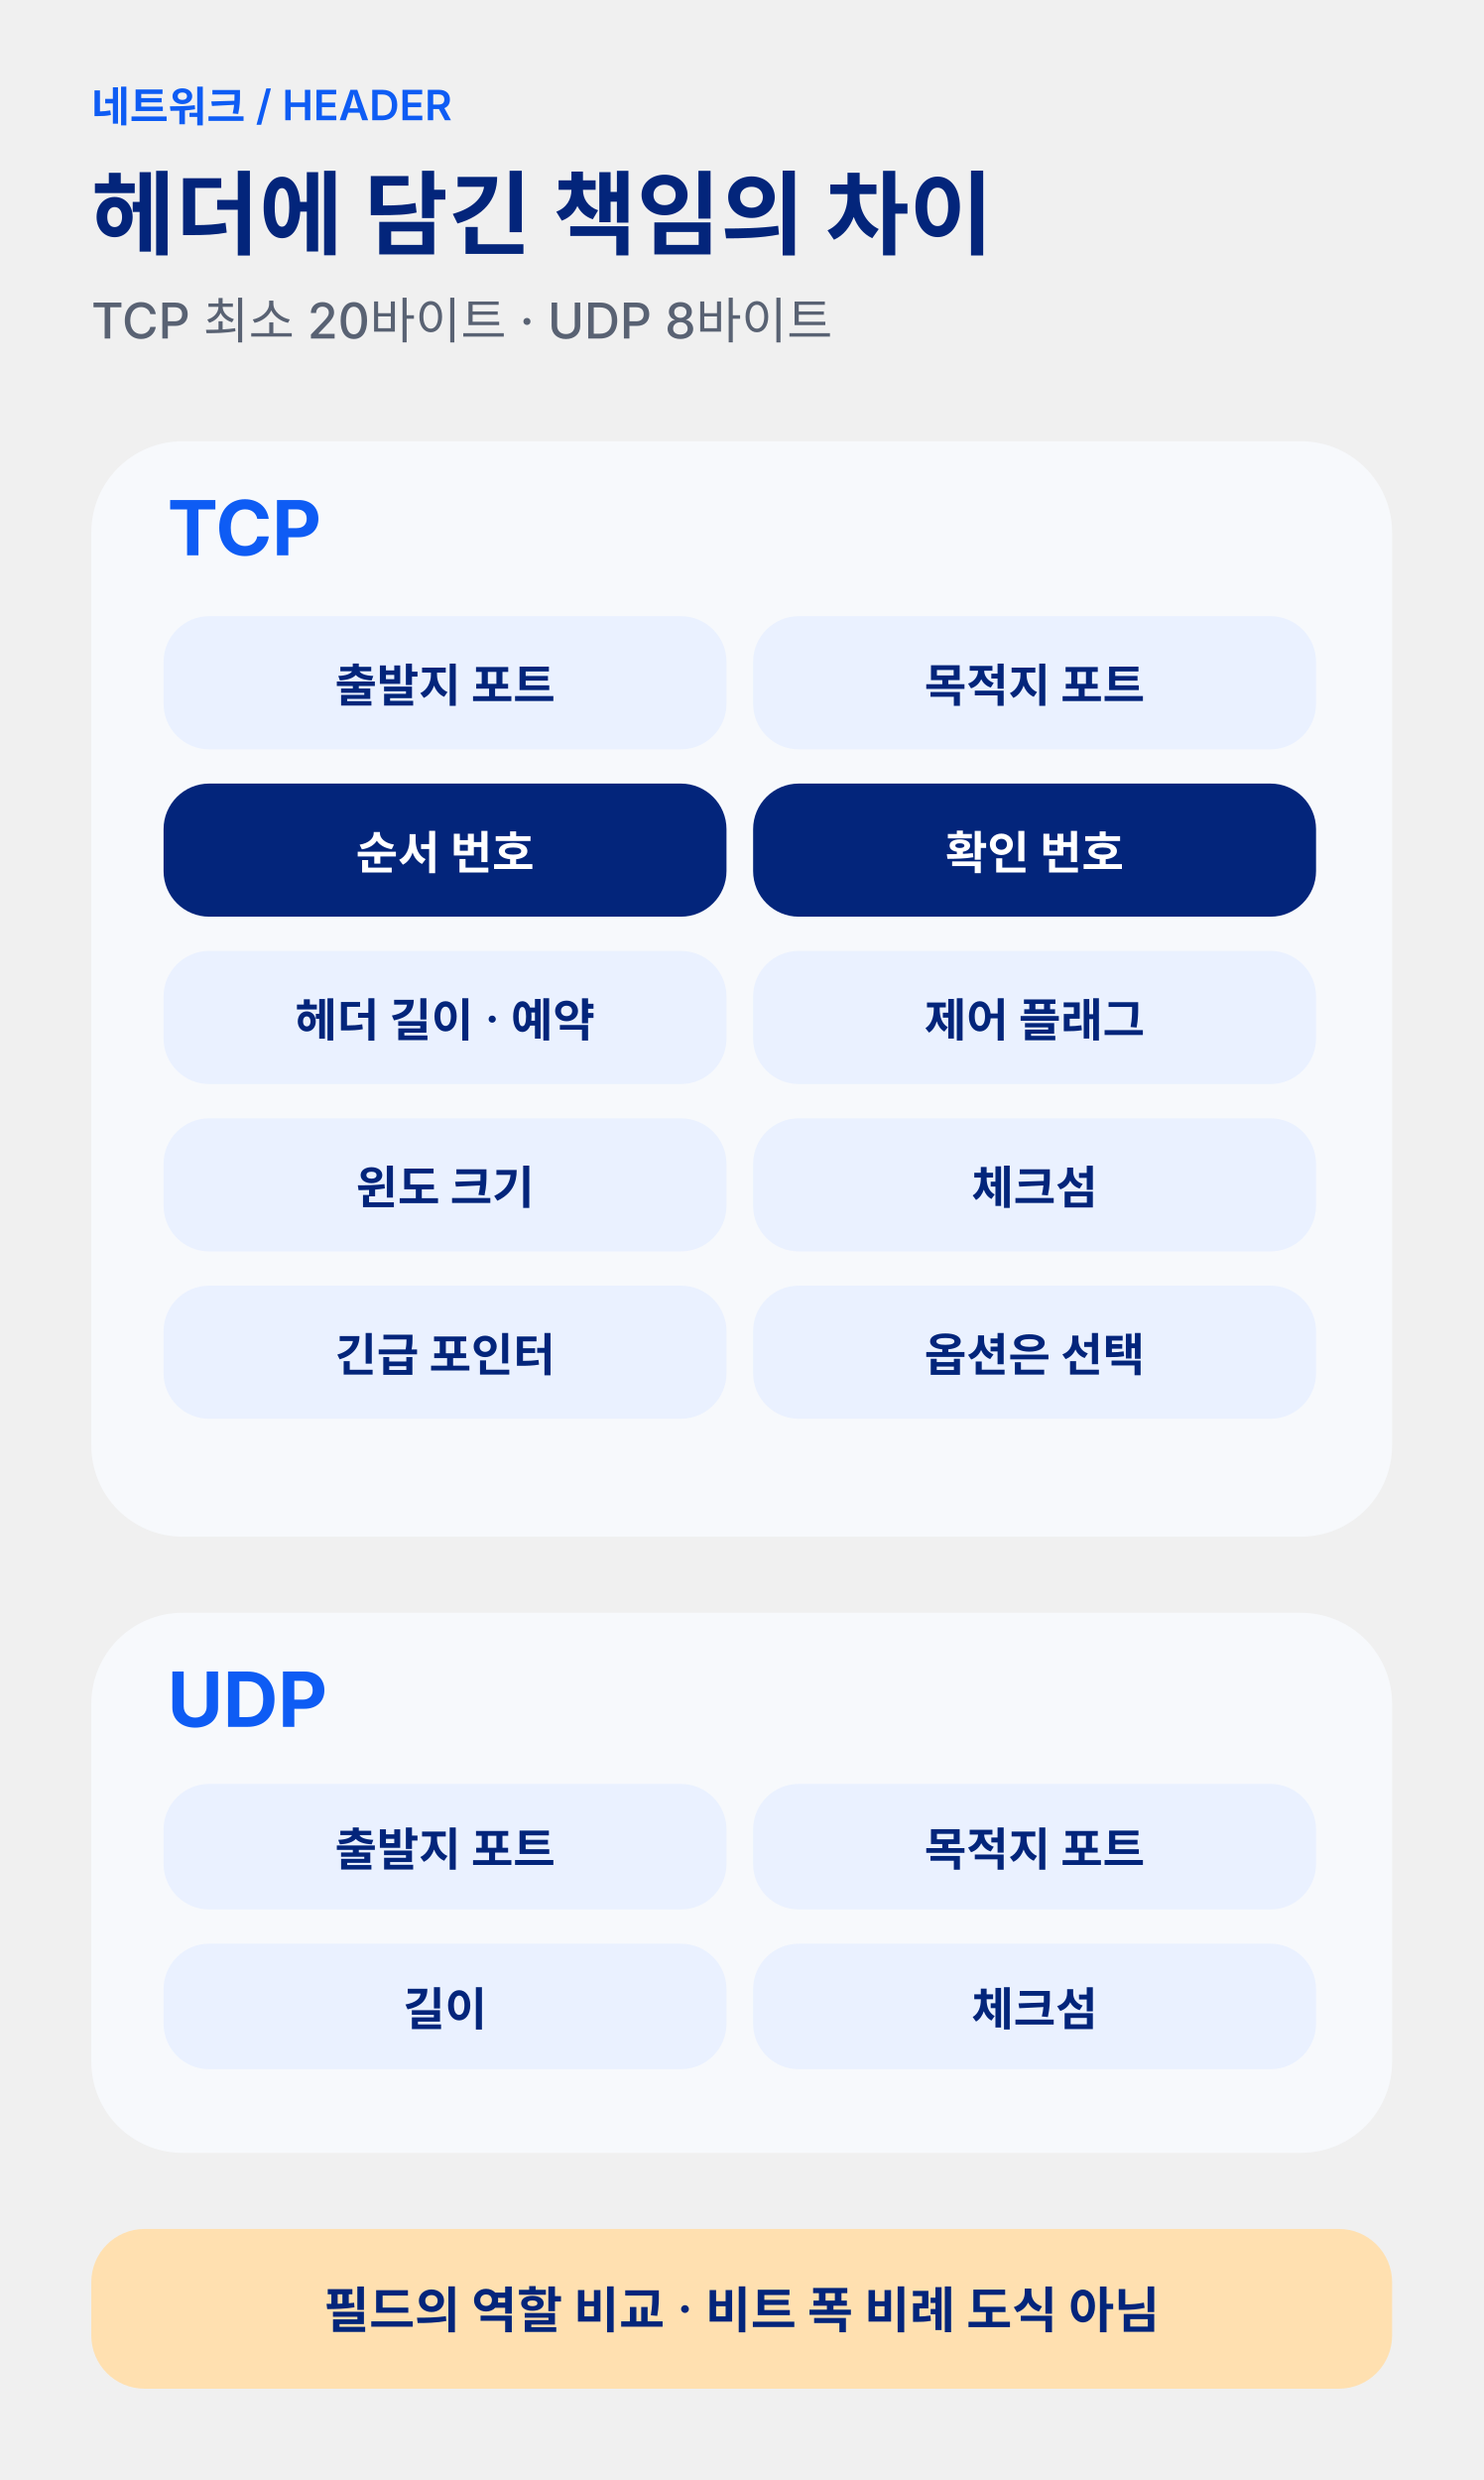
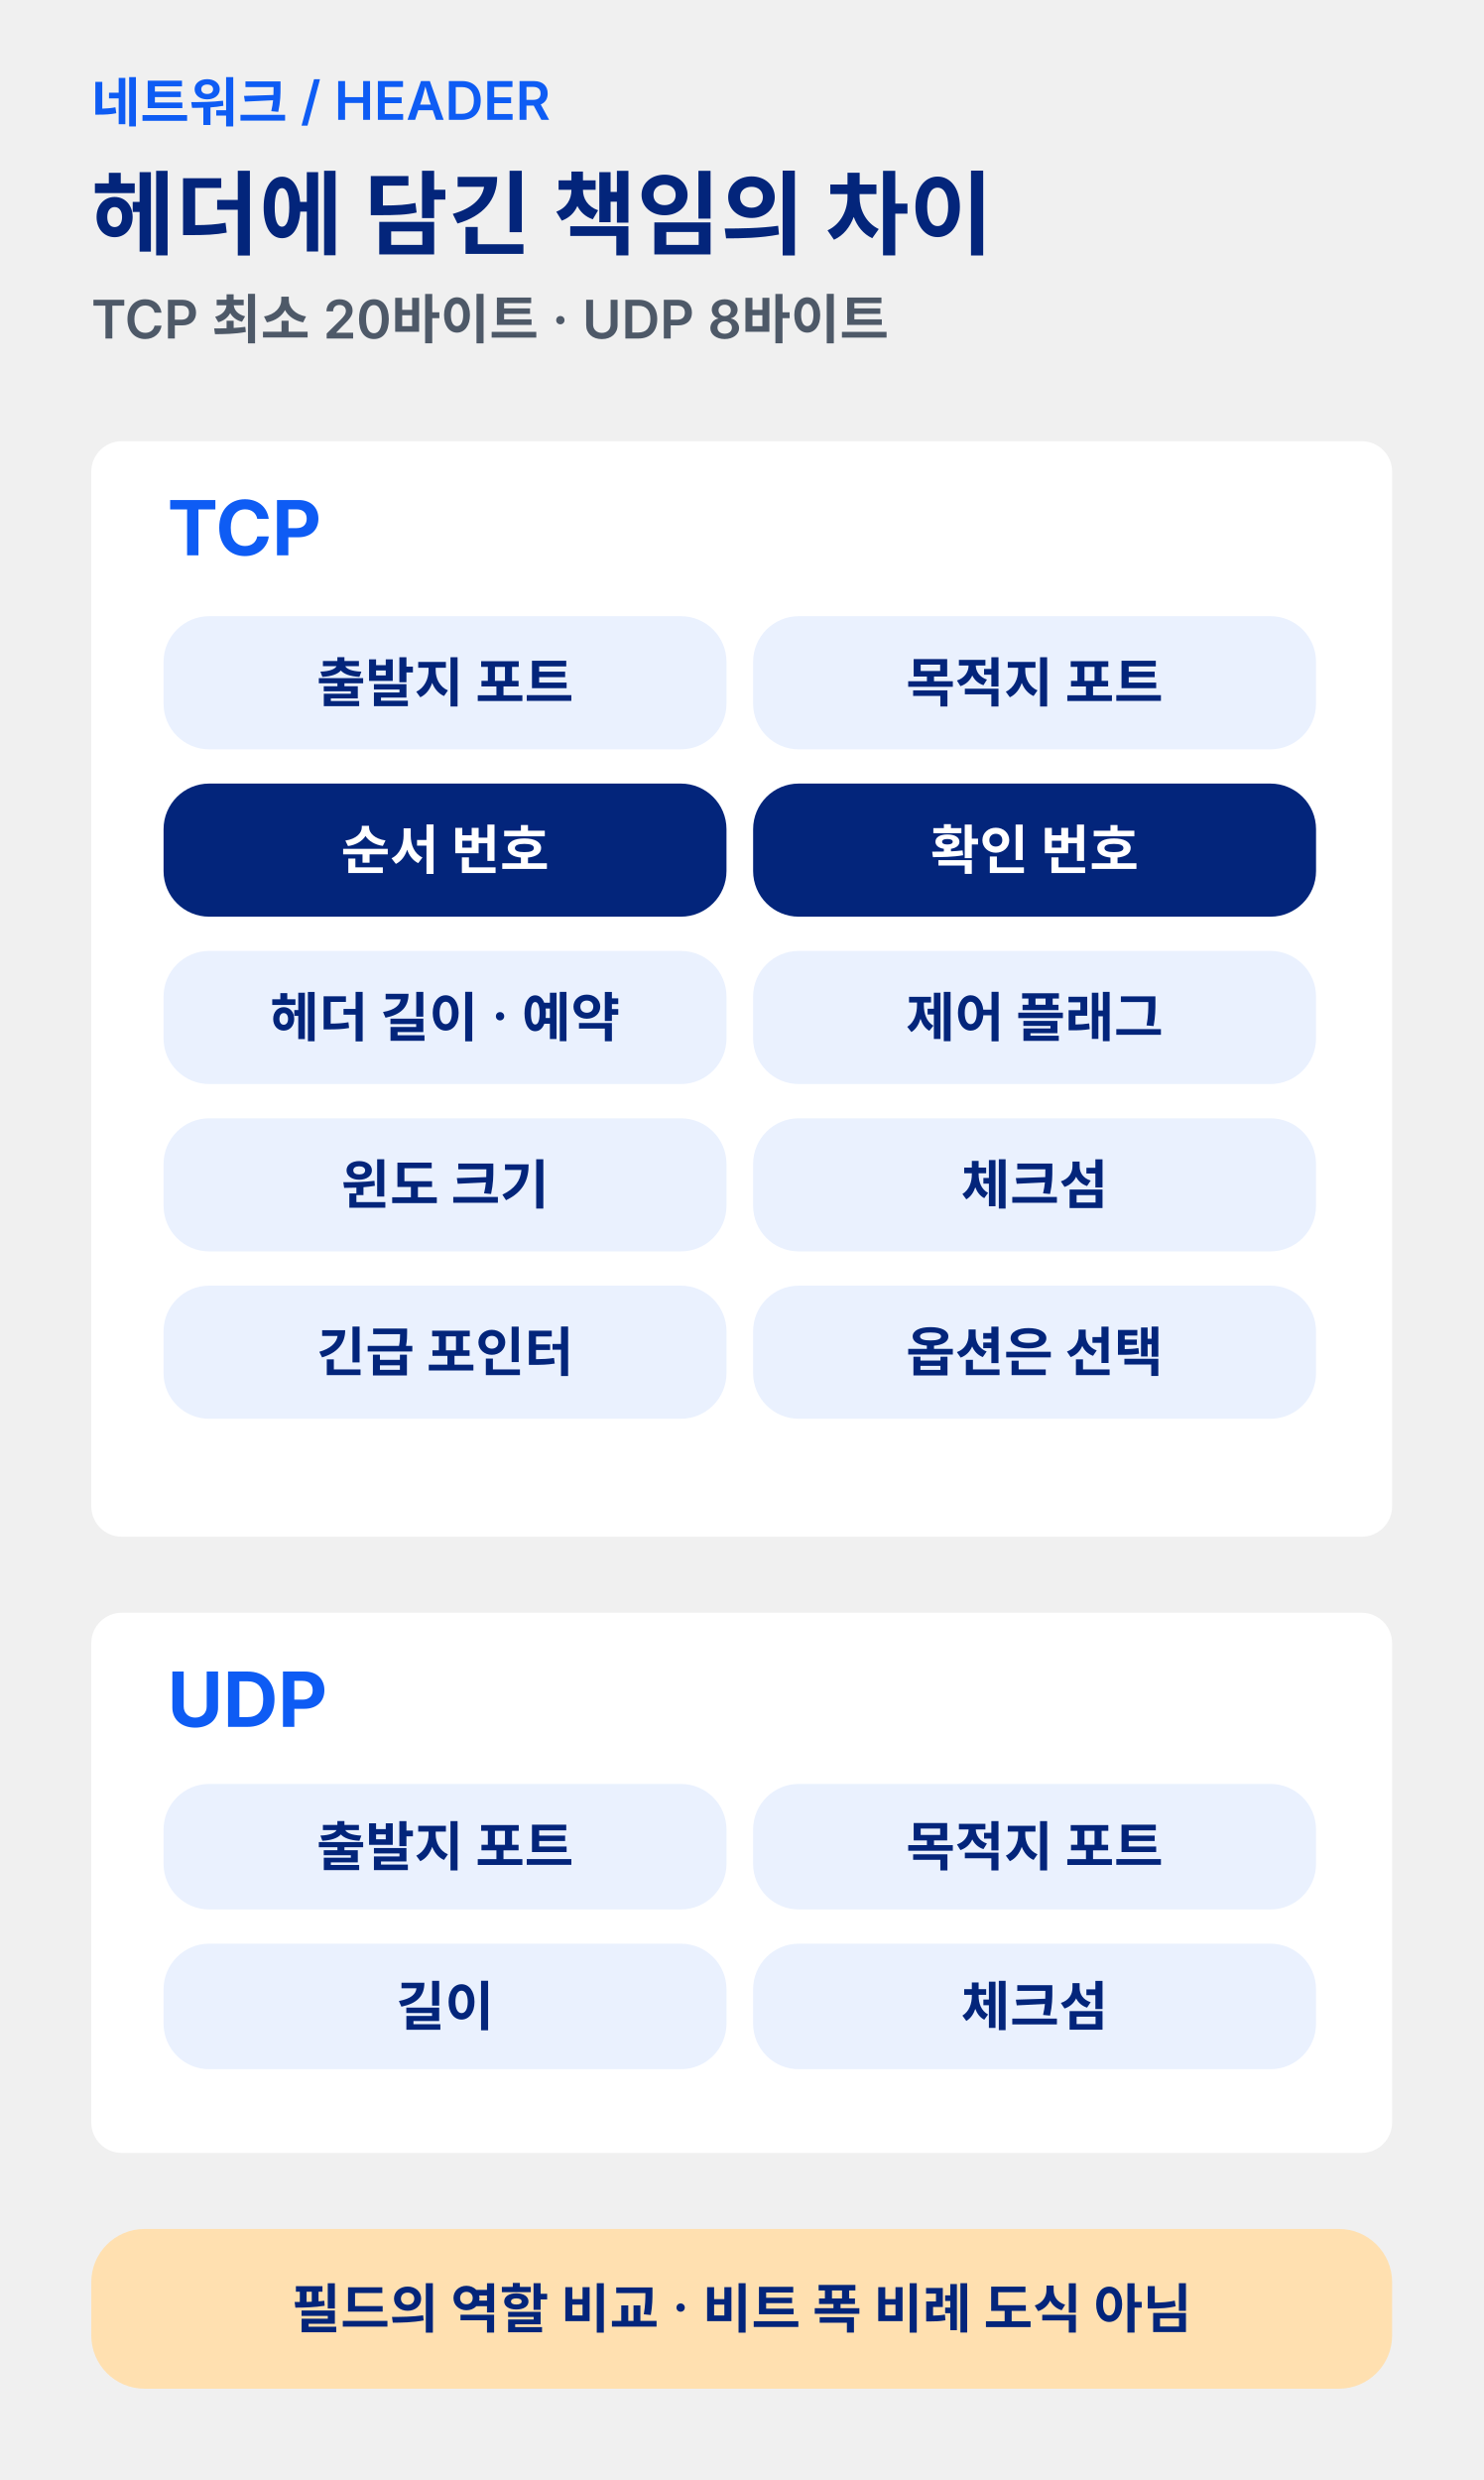
<svg xmlns="http://www.w3.org/2000/svg" width="390" height="652" viewBox="0 0 390 652" role="img" aria-labelledby="title desc">
  <defs>
    <marker id="arrow" viewBox="0 0 8 8" refX="7" refY="4" markerWidth="7" markerHeight="7" orient="auto-start-reverse">
      <path d="M1 1 L7 4 L1 7" fill="none" stroke="#6194F8" stroke-width="1.5" stroke-linejoin="round" />
    </marker>
  </defs>
  <g font-family="Pretendard, -apple-system, sans-serif">
-     <text x="24" y="32" font-size="11" fill="#0E5CF4" font-weight="600" text-anchor="start">네트워크 / HEADER</text>
+     <text x="24" y="32" font-size="14" fill="#0E5CF4" font-weight="600" text-anchor="start">네트워크 / HEADER</text>
    <text x="24" y="65" font-size="24" fill="#03257B" font-weight="700" text-anchor="start">헤더에 담긴 책임의 차이</text>
-     <text x="24" y="89" font-size="13" fill="#596273" font-weight="500" text-anchor="start">TCP 최소 20바이트 · UDP 8바이트</text>
-     <rect x="24" y="116" width="342" height="288" rx="24" fill="#F7F9FC" stroke="none" />
+     <text x="24" y="89" font-size="14" fill="#4E5968" font-weight="600" text-anchor="start">TCP 최소 20바이트 · UDP 8바이트</text>
+     <rect x="24" y="116" width="342" height="288" rx="8" fill="#FFFFFF" stroke="none" />
    <text x="44" y="146" font-size="20" fill="#0E5CF4" font-weight="700" text-anchor="start">TCP</text>
-     <rect x="43" y="162" width="148" height="35" rx="12" fill="#EAF1FF" stroke="none" />
-     <text x="117.0" y="184.5" font-size="12" fill="#03257B" font-weight="600" text-anchor="middle">출발지 포트</text>
-     <rect x="198" y="162" width="148" height="35" rx="12" fill="#EAF1FF" stroke="none" />
-     <text x="272.0" y="184.5" font-size="12" fill="#03257B" font-weight="600" text-anchor="middle">목적지 포트</text>
+     <rect x="43" y="162" width="148" height="35" rx="12" fill="#EAF1FE" stroke="none" />
+     <text x="117.0" y="184.5" font-size="14" fill="#03257B" font-weight="600" text-anchor="middle">출발지 포트</text>
+     <rect x="198" y="162" width="148" height="35" rx="12" fill="#EAF1FE" stroke="none" />
+     <text x="272.0" y="184.5" font-size="14" fill="#03257B" font-weight="600" text-anchor="middle">목적지 포트</text>
    <rect x="43" y="206" width="148" height="35" rx="12" fill="#03257B" stroke="none" />
-     <text x="117.0" y="228.5" font-size="12" fill="white" font-weight="600" text-anchor="middle">순서 번호</text>
+     <text x="117.0" y="228.5" font-size="14" fill="white" font-weight="600" text-anchor="middle">순서 번호</text>
    <rect x="198" y="206" width="148" height="35" rx="12" fill="#03257B" stroke="none" />
-     <text x="272.0" y="228.5" font-size="12" fill="white" font-weight="600" text-anchor="middle">확인 번호</text>
-     <rect x="43" y="250" width="148" height="35" rx="12" fill="#EAF1FF" stroke="none" />
-     <text x="117.0" y="272.5" font-size="12" fill="#03257B" font-weight="600" text-anchor="middle">헤더 길이 · 예약</text>
-     <rect x="198" y="250" width="148" height="35" rx="12" fill="#EAF1FF" stroke="none" />
-     <text x="272.0" y="272.5" font-size="12" fill="#03257B" font-weight="600" text-anchor="middle">제어 플래그</text>
-     <rect x="43" y="294" width="148" height="35" rx="12" fill="#EAF1FF" stroke="none" />
-     <text x="117.0" y="316.5" font-size="12" fill="#03257B" font-weight="600" text-anchor="middle">윈도 크기</text>
-     <rect x="198" y="294" width="148" height="35" rx="12" fill="#EAF1FF" stroke="none" />
-     <text x="272.0" y="316.5" font-size="12" fill="#03257B" font-weight="600" text-anchor="middle">체크섬</text>
-     <rect x="43" y="338" width="148" height="35" rx="12" fill="#EAF1FF" stroke="none" />
-     <text x="117.0" y="360.5" font-size="12" fill="#03257B" font-weight="600" text-anchor="middle">긴급 포인터</text>
-     <rect x="198" y="338" width="148" height="35" rx="12" fill="#EAF1FF" stroke="none" />
-     <text x="272.0" y="360.5" font-size="12" fill="#03257B" font-weight="600" text-anchor="middle">옵션은 선택</text>
-     <rect x="24" y="424" width="342" height="142" rx="24" fill="#F7F9FC" stroke="none" />
+     <text x="272.0" y="228.5" font-size="14" fill="white" font-weight="600" text-anchor="middle">확인 번호</text>
+     <rect x="43" y="250" width="148" height="35" rx="12" fill="#EAF1FE" stroke="none" />
+     <text x="117.0" y="272.5" font-size="14" fill="#03257B" font-weight="600" text-anchor="middle">헤더 길이 · 예약</text>
+     <rect x="198" y="250" width="148" height="35" rx="12" fill="#EAF1FE" stroke="none" />
+     <text x="272.0" y="272.5" font-size="14" fill="#03257B" font-weight="600" text-anchor="middle">제어 플래그</text>
+     <rect x="43" y="294" width="148" height="35" rx="12" fill="#EAF1FE" stroke="none" />
+     <text x="117.0" y="316.5" font-size="14" fill="#03257B" font-weight="600" text-anchor="middle">윈도 크기</text>
+     <rect x="198" y="294" width="148" height="35" rx="12" fill="#EAF1FE" stroke="none" />
+     <text x="272.0" y="316.5" font-size="14" fill="#03257B" font-weight="600" text-anchor="middle">체크섬</text>
+     <rect x="43" y="338" width="148" height="35" rx="12" fill="#EAF1FE" stroke="none" />
+     <text x="117.0" y="360.5" font-size="14" fill="#03257B" font-weight="600" text-anchor="middle">긴급 포인터</text>
+     <rect x="198" y="338" width="148" height="35" rx="12" fill="#EAF1FE" stroke="none" />
+     <text x="272.0" y="360.5" font-size="14" fill="#03257B" font-weight="600" text-anchor="middle">옵션은 선택</text>
+     <rect x="24" y="424" width="342" height="142" rx="8" fill="#FFFFFF" stroke="none" />
    <text x="44" y="454" font-size="20" fill="#0E5CF4" font-weight="700" text-anchor="start">UDP</text>
-     <rect x="43" y="469" width="148" height="33" rx="12" fill="#EAF1FF" stroke="none" />
-     <text x="117.0" y="490.5" font-size="12" fill="#03257B" font-weight="600" text-anchor="middle">출발지 포트</text>
-     <rect x="198" y="469" width="148" height="33" rx="12" fill="#EAF1FF" stroke="none" />
-     <text x="272.0" y="490.5" font-size="12" fill="#03257B" font-weight="600" text-anchor="middle">목적지 포트</text>
-     <rect x="43" y="511" width="148" height="33" rx="12" fill="#EAF1FF" stroke="none" />
-     <text x="117.0" y="532.5" font-size="12" fill="#03257B" font-weight="600" text-anchor="middle">길이</text>
-     <rect x="198" y="511" width="148" height="33" rx="12" fill="#EAF1FF" stroke="none" />
-     <text x="272.0" y="532.5" font-size="12" fill="#03257B" font-weight="600" text-anchor="middle">체크섬</text>
+     <rect x="43" y="469" width="148" height="33" rx="12" fill="#EAF1FE" stroke="none" />
+     <text x="117.0" y="490.5" font-size="14" fill="#03257B" font-weight="600" text-anchor="middle">출발지 포트</text>
+     <rect x="198" y="469" width="148" height="33" rx="12" fill="#EAF1FE" stroke="none" />
+     <text x="272.0" y="490.5" font-size="14" fill="#03257B" font-weight="600" text-anchor="middle">목적지 포트</text>
+     <rect x="43" y="511" width="148" height="33" rx="12" fill="#EAF1FE" stroke="none" />
+     <text x="117.0" y="532.5" font-size="14" fill="#03257B" font-weight="600" text-anchor="middle">길이</text>
+     <rect x="198" y="511" width="148" height="33" rx="12" fill="#EAF1FE" stroke="none" />
+     <text x="272.0" y="532.5" font-size="14" fill="#03257B" font-weight="600" text-anchor="middle">체크섬</text>
    <rect x="24" y="586" width="342" height="42" rx="14" fill="#FFE0B0" stroke="none" />
-     <text x="195" y="612" font-size="13" fill="#03257B" font-weight="600" text-anchor="middle">필드의 역할 비교 · 비트 폭 비례 도식 아님</text>
+     <text x="195" y="612" font-size="14" fill="#03257B" font-weight="600" text-anchor="middle">필드의 역할 비교 · 비트 폭 비례 도식 아님</text>
  </g>
</svg>
